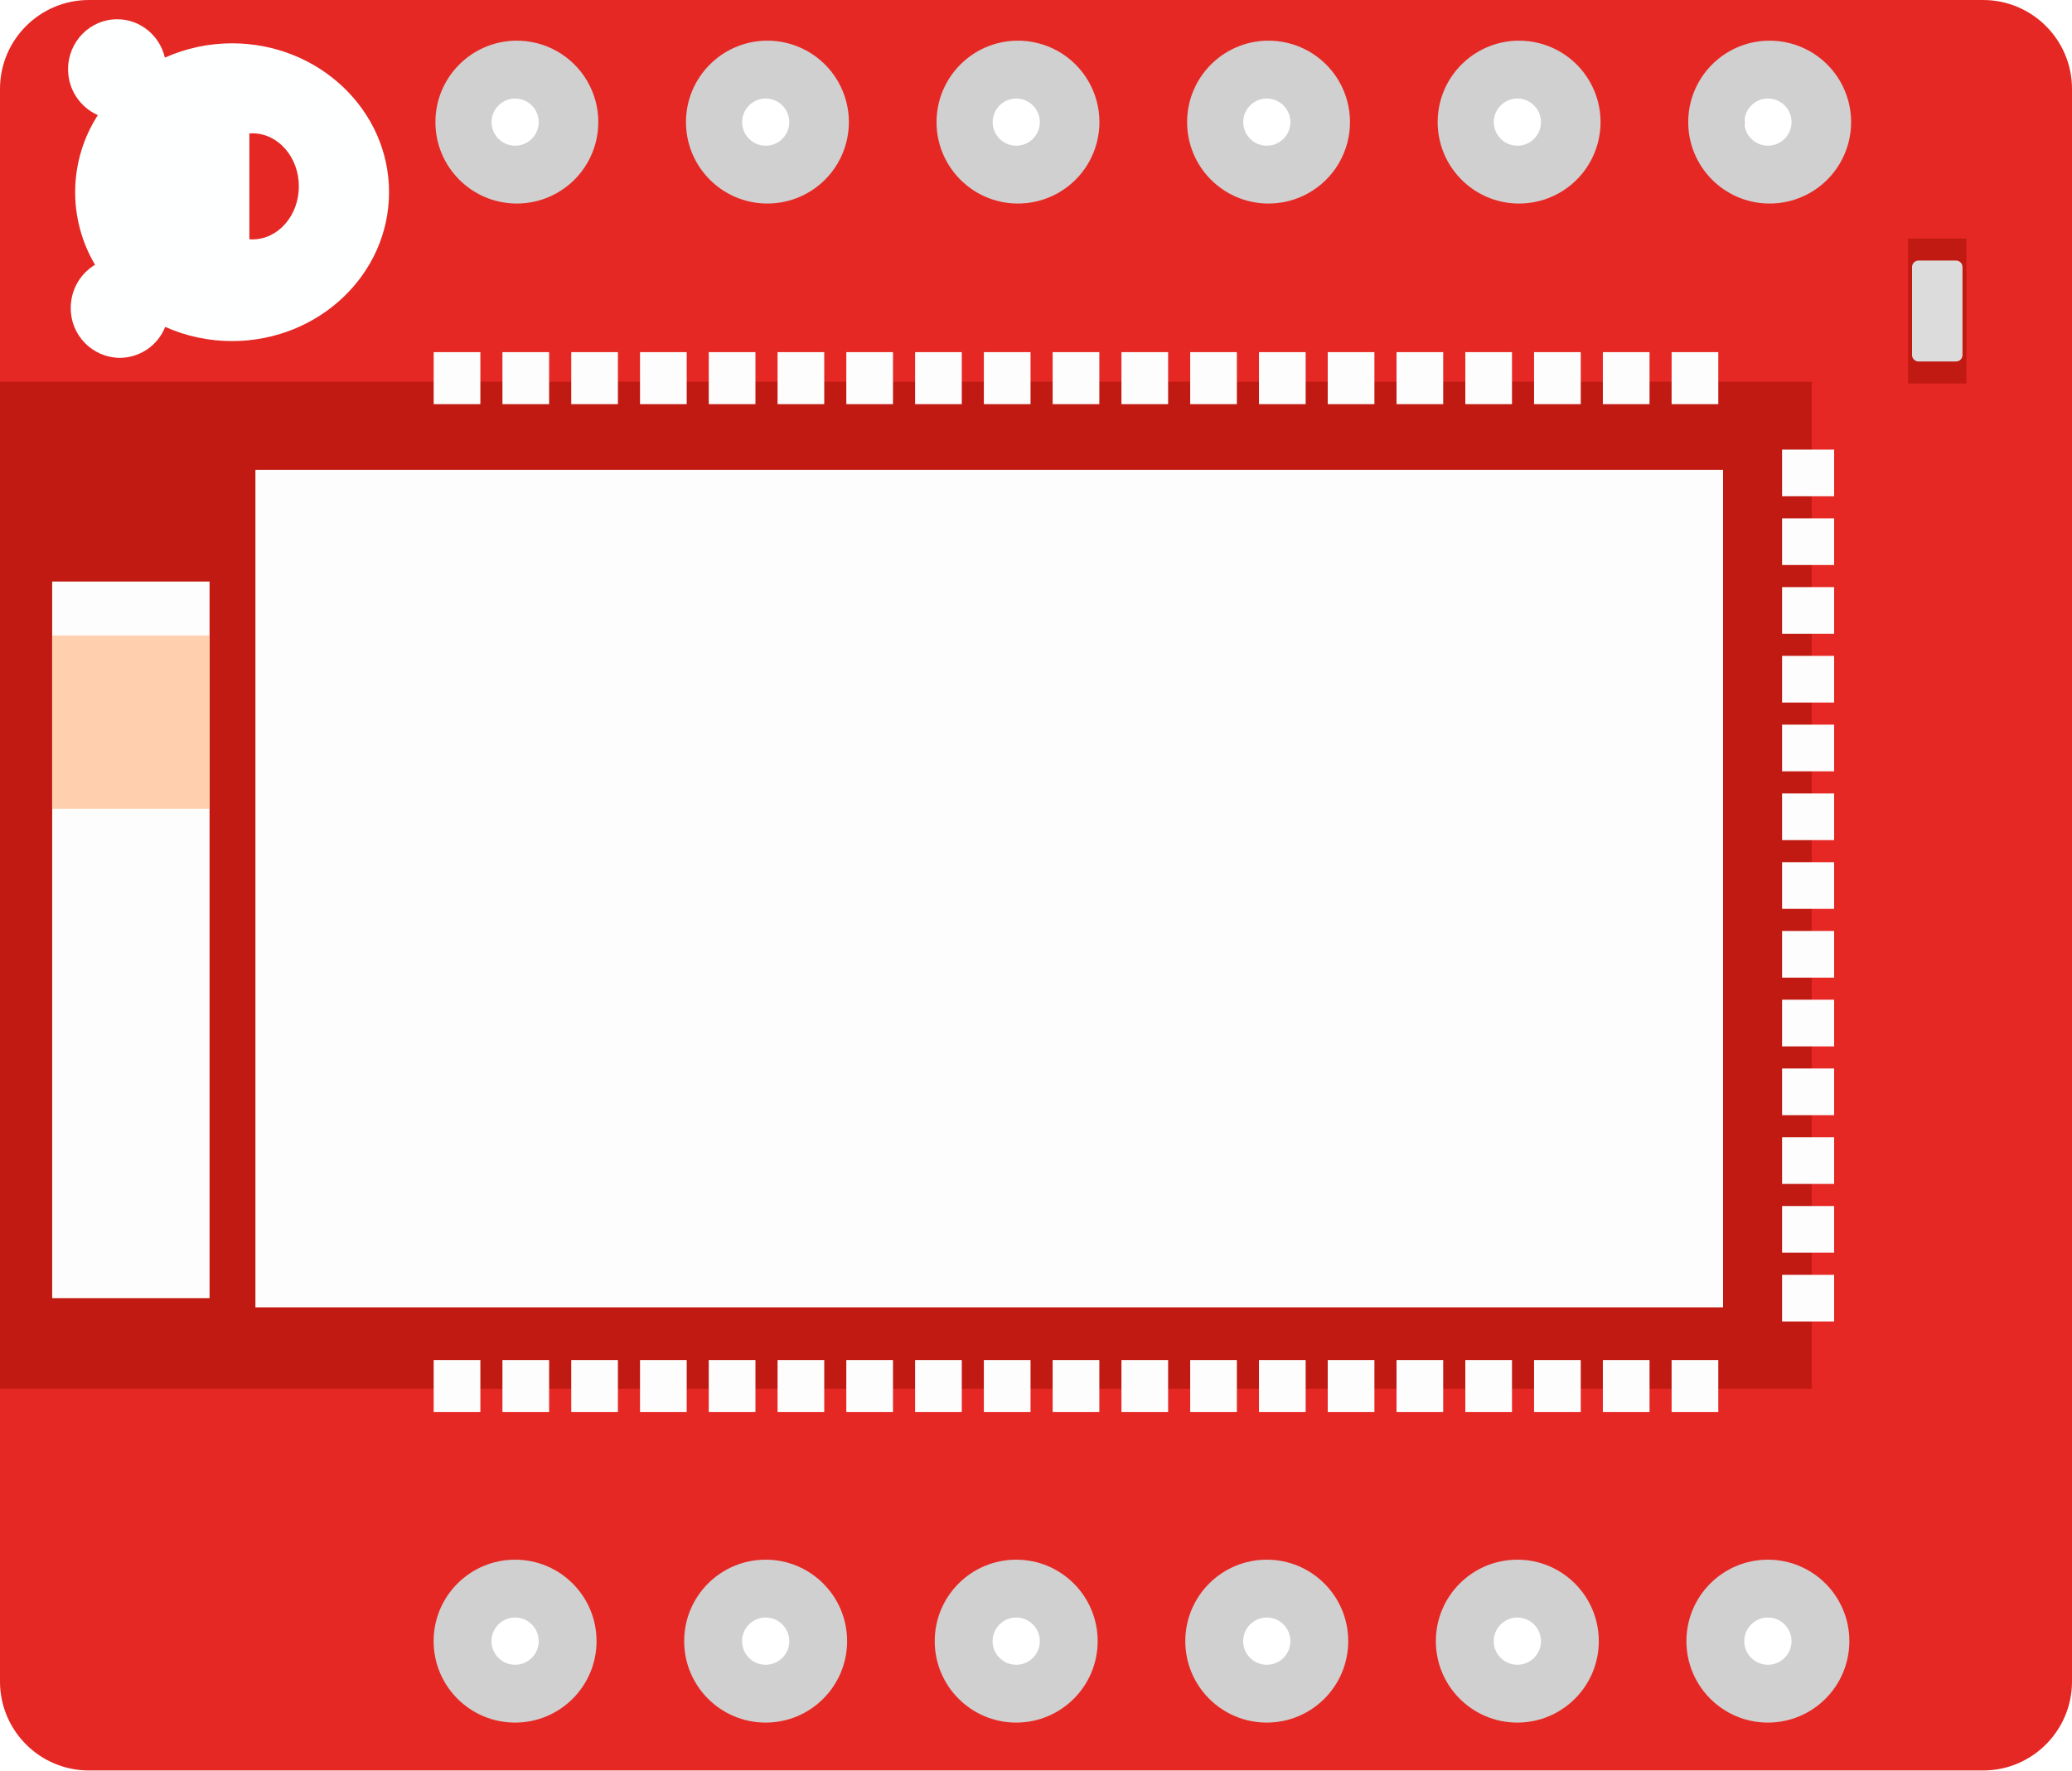
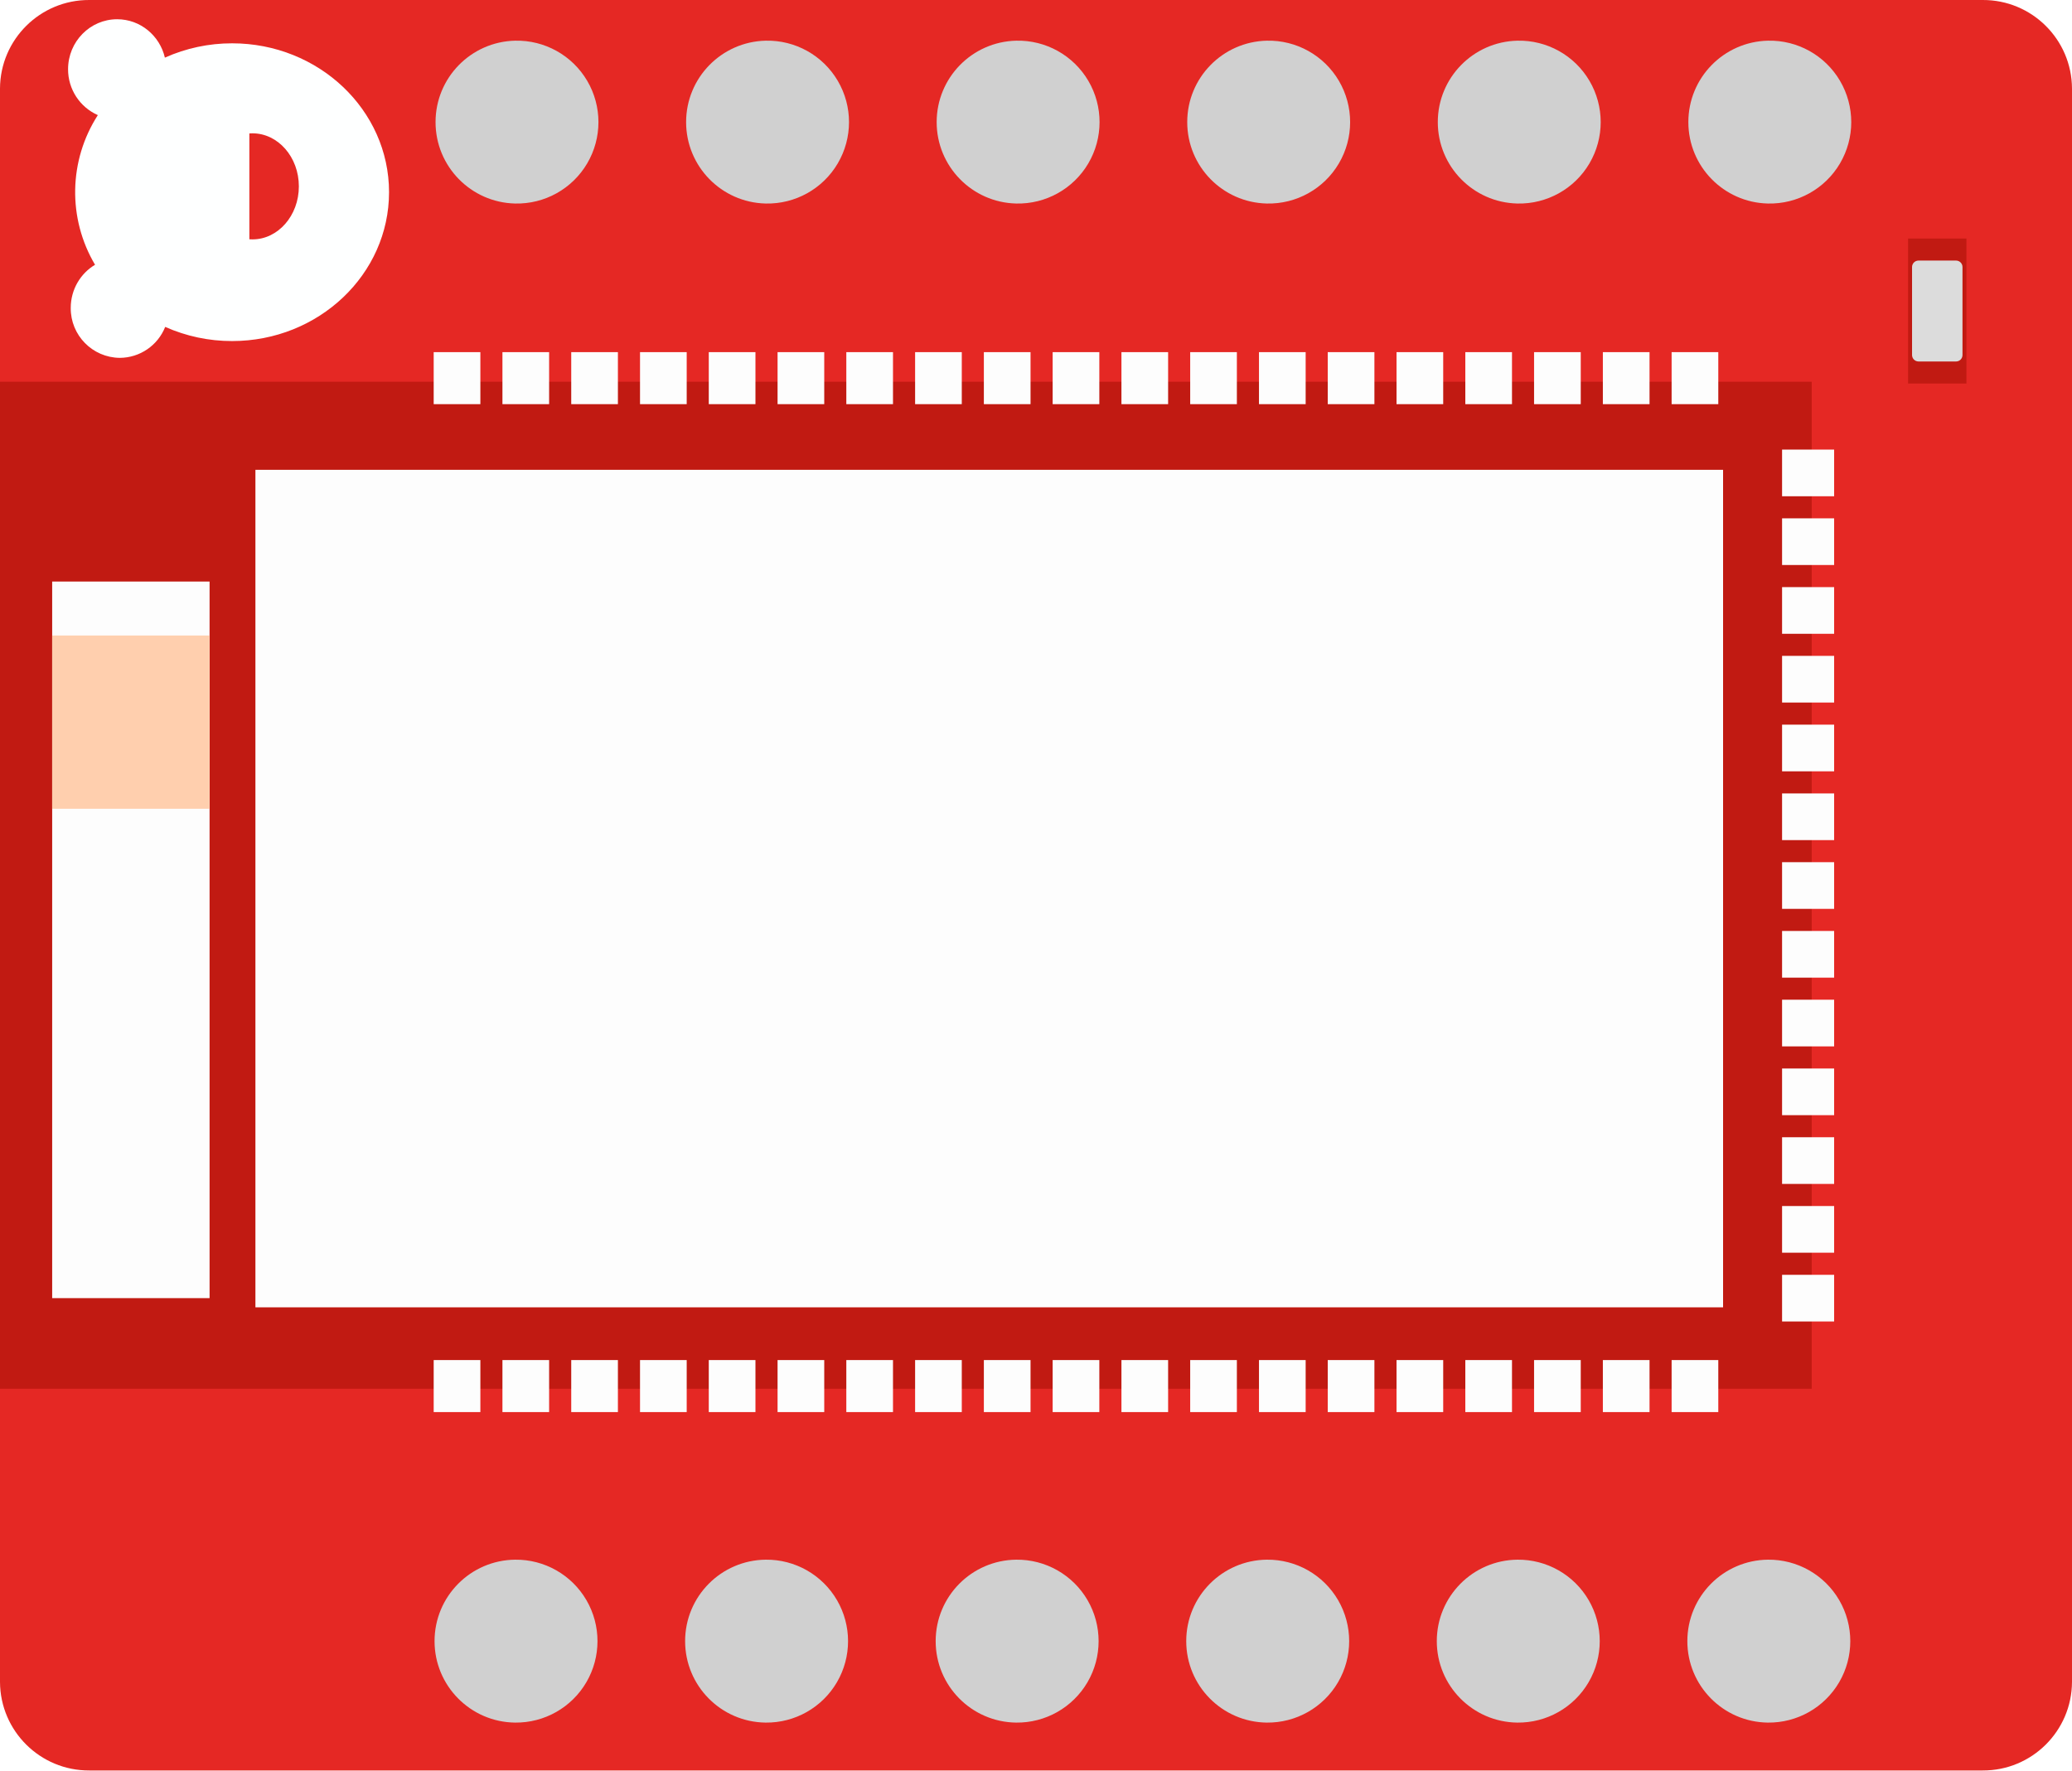
- <svg xmlns="http://www.w3.org/2000/svg" viewBox="0 0 55 47" fill-rule="evenodd" clip-rule="evenodd" stroke-linejoin="round" stroke-miterlimit="1.414">
-   <path d="M52.63 0A2.361 2.361 0 0 1 55 2.35v42.3A2.361 2.361 0 0 1 52.63 47H2.37A2.361 2.361 0 0 1 0 44.65V2.35A2.361 2.361 0 0 1 2.37 0h50.26zM40.608 42.321c.665 0 1.205.553 1.205 1.234 0 .681-.54 1.234-1.205 1.234-.666 0-1.206-.553-1.206-1.234 0-.681.54-1.234 1.206-1.234zm-6.783 0c.666 0 1.206.553 1.206 1.234 0 .681-.54 1.234-1.206 1.234-.665 0-1.205-.553-1.205-1.234 0-.681.54-1.234 1.205-1.234zm-6.782 0c.665 0 1.206.553 1.206 1.234 0 .681-.541 1.234-1.206 1.234-.666 0-1.206-.553-1.206-1.234 0-.681.54-1.234 1.206-1.234zm-6.783 0c.666 0 1.206.553 1.206 1.234 0 .681-.54 1.234-1.206 1.234-.665 0-1.205-.553-1.205-1.234 0-.681.54-1.234 1.205-1.234zm-6.782 0c.665 0 1.206.553 1.206 1.234 0 .681-.541 1.234-1.206 1.234-.665 0-1.206-.553-1.206-1.234 0-.681.541-1.234 1.206-1.234zm33.912-.078c.666 0 1.206.553 1.206 1.235 0 .681-.54 1.234-1.206 1.234-.665 0-1.205-.553-1.205-1.234 0-.682.54-1.235 1.205-1.235zM40.725 2.085c.665 0 1.205.553 1.205 1.234 0 .681-.54 1.234-1.205 1.234-.666 0-1.206-.553-1.206-1.234 0-.681.54-1.234 1.206-1.234zm-6.783 0c.666 0 1.206.553 1.206 1.234 0 .681-.54 1.234-1.206 1.234-.665 0-1.205-.553-1.205-1.234 0-.681.54-1.234 1.205-1.234zm-6.782 0c.665 0 1.205.553 1.205 1.234 0 .681-.54 1.234-1.205 1.234-.666 0-1.206-.553-1.206-1.234 0-.681.54-1.234 1.206-1.234zm-6.783 0c.666 0 1.206.553 1.206 1.234 0 .681-.54 1.234-1.206 1.234-.665 0-1.205-.553-1.205-1.234 0-.681.54-1.234 1.205-1.234zm-6.782 0c.665 0 1.206.553 1.206 1.234 0 .681-.541 1.234-1.206 1.234-.665 0-1.206-.553-1.206-1.234 0-.681.541-1.234 1.206-1.234zm33.912-.078c.666 0 1.206.553 1.206 1.234 0 .682-.54 1.235-1.206 1.235-.665 0-1.205-.553-1.205-1.235 0-.681.54-1.234 1.205-1.234z" fill="#e52824" />
-   <path fill="#c11a12" d="M0 10.134h48.091v26.733H0z" />
-   <path fill="#fdfdfd" d="M6.78 12.472h38.958v22.233H6.78zM1.385 15.438h4.178v19.023H1.385z" />
-   <path fill="#ffcfae" d="M1.385 16.87h4.178v4.6H1.385z" />
-   <g fill="#fdfdfd">
-     <path d="M40.721 9.348h1.239v1.381h-1.239zM38.896 9.348h1.239v1.381h-1.239zM37.07 9.348h1.239v1.381H37.07zM35.244 9.348h1.239v1.381h-1.239zM33.419 9.348h1.239v1.381h-1.239zM31.593 9.348h1.239v1.381h-1.239zM29.768 9.348h1.239v1.381h-1.239zM27.942 9.348h1.239v1.381h-1.239zM26.116 9.348h1.239v1.381h-1.239zM24.291 9.348h1.239v1.381h-1.239zM22.465 9.348h1.239v1.381h-1.239zM20.64 9.348h1.239v1.381H20.64zM18.814 9.348h1.239v1.381h-1.239zM16.989 9.348h1.239v1.381h-1.239zM15.163 9.348h1.239v1.381h-1.239zM13.337 9.348h1.239v1.381h-1.239zM11.512 9.348h1.239v1.381h-1.239zM44.372 9.348h1.239v1.381h-1.239zM42.547 9.348h1.239v1.381h-1.239z" />
+ <svg xmlns="http://www.w3.org/2000/svg" viewBox="0 0 190.79 163.039" stroke-miterlimit="1.414" version="1.1" id="svg5232" width="190.79" height="163.039" style="clip-rule:evenodd;fill-rule:evenodd;stroke-linejoin:round;stroke-miterlimit:1.414">
+   <defs id="defs5236" />
+   <path d="M 182.569,5.9843076e-5 A 8.19,8.19 0 0 1 190.79,8.152 V 154.887 a 8.19,8.19 0 0 1 -8.221,8.152 H 8.221 A 8.19,8.19 0 0 1 0,154.887 V 8.152 A 8.19,8.19 0 0 1 8.221,5.9843076e-5 Z M 140.865,146.808 c 2.307,0 4.18,1.918 4.18,4.281 0,2.362 -1.873,4.281 -4.18,4.281 -2.31,0 -4.184,-1.918 -4.184,-4.281 0,-2.362 1.873,-4.281 4.184,-4.281 z m -23.53,0 c 2.31,0 4.184,1.918 4.184,4.281 0,2.362 -1.873,4.281 -4.184,4.281 -2.307,0 -4.18,-1.918 -4.18,-4.281 0,-2.362 1.873,-4.281 4.18,-4.281 z m -23.526,0 c 2.307,0 4.184,1.918 4.184,4.281 0,2.362 -1.877,4.281 -4.184,4.281 -2.31,0 -4.184,-1.918 -4.184,-4.281 0,-2.362 1.873,-4.281 4.184,-4.281 z m -23.53,0 c 2.31,0 4.184,1.918 4.184,4.281 0,2.362 -1.873,4.281 -4.184,4.281 -2.307,0 -4.18,-1.918 -4.18,-4.281 0,-2.362 1.873,-4.281 4.18,-4.281 z m -23.526,0 c 2.307,0 4.184,1.918 4.184,4.281 0,2.362 -1.877,4.281 -4.184,4.281 -2.307,0 -4.184,-1.918 -4.184,-4.281 0,-2.362 1.877,-4.281 4.184,-4.281 z M 164.392,146.537 c 2.31,0 4.184,1.918 4.184,4.284 0,2.362 -1.873,4.281 -4.184,4.281 -2.307,0 -4.18,-1.918 -4.18,-4.281 0,-2.366 1.873,-4.284 4.18,-4.284 z M 141.271,7.233 c 2.307,0 4.18,1.918 4.18,4.281 0,2.362 -1.873,4.281 -4.18,4.281 -2.31,0 -4.184,-1.918 -4.184,-4.281 0,-2.362 1.873,-4.281 4.184,-4.281 z m -23.53,0 c 2.31,0 4.184,1.918 4.184,4.281 0,2.362 -1.873,4.281 -4.184,4.281 -2.307,0 -4.18,-1.918 -4.18,-4.281 0,-2.362 1.873,-4.281 4.18,-4.281 z m -23.526,0 c 2.307,0 4.18,1.918 4.18,4.281 0,2.362 -1.873,4.281 -4.18,4.281 -2.31,0 -4.184,-1.918 -4.184,-4.281 0,-2.362 1.873,-4.281 4.184,-4.281 z m -23.53,0 c 2.31,0 4.184,1.918 4.184,4.281 0,2.362 -1.873,4.281 -4.184,4.281 -2.307,0 -4.18,-1.918 -4.18,-4.281 0,-2.362 1.873,-4.281 4.18,-4.281 z m -23.526,0 c 2.307,0 4.184,1.918 4.184,4.281 0,2.362 -1.877,4.281 -4.184,4.281 -2.307,0 -4.184,-1.918 -4.184,-4.281 0,-2.362 1.877,-4.281 4.184,-4.281 z m 117.638,-0.271 c 2.31,0 4.184,1.918 4.184,4.281 0,2.366 -1.873,4.284 -4.184,4.284 -2.307,0 -4.18,-1.918 -4.18,-4.284 0,-2.362 1.873,-4.281 4.18,-4.281 z" id="path5198" style="fill:#e52824;stroke-width:3.469" />
+   <path d="M 0,35.154 H 166.823 V 127.888 H 0 Z" id="path5200" style="fill:#c11a12;stroke-width:3.469" />
+   <path d="M 23.519,43.264 H 158.661 V 120.389 H 23.519 Z M 4.804,53.553 H 19.298 V 119.542 H 4.804 Z" id="path5202" style="fill:#fdfdfd;stroke-width:3.469" />
+   <path d="M 4.804,58.521 H 19.298 V 74.478 H 4.804 Z" id="path5204" style="fill:#ffcfae;stroke-width:3.469" />
+   <g id="g5208" style="fill:#fdfdfd" transform="matrix(3.468909,0,0,3.468909,0,5.9843076e-5)">
+     <path d="m 40.721,9.348 h 1.239 v 1.381 h -1.239 z m -1.825,0 h 1.239 v 1.381 h -1.239 z m -1.826,0 h 1.239 v 1.381 H 37.07 Z m -1.826,0 h 1.239 v 1.381 h -1.239 z m -1.825,0 h 1.239 v 1.381 h -1.239 z m -1.826,0 h 1.239 v 1.381 h -1.239 z m -1.825,0 h 1.239 v 1.381 h -1.239 z m -1.826,0 h 1.239 v 1.381 h -1.239 z m -1.826,0 h 1.239 v 1.381 h -1.239 z m -1.825,0 h 1.239 v 1.381 h -1.239 z m -1.826,0 h 1.239 v 1.381 h -1.239 z m -1.825,0 h 1.239 v 1.381 H 20.64 Z m -1.826,0 h 1.239 v 1.381 h -1.239 z m -1.825,0 h 1.239 v 1.381 h -1.239 z m -1.826,0 h 1.239 v 1.381 h -1.239 z m -1.826,0 h 1.239 v 1.381 h -1.239 z m -1.825,0 h 1.239 v 1.381 h -1.239 z m 32.86,0 h 1.239 v 1.381 h -1.239 z m -1.825,0 h 1.239 v 1.381 h -1.239 z" id="path5206" />
  </g>
-   <g fill="#fdfdfd">
-     <path d="M40.721 36.105h1.239v1.381h-1.239zM38.896 36.105h1.239v1.381h-1.239zM37.07 36.105h1.239v1.381H37.07zM35.244 36.105h1.239v1.381h-1.239zM33.419 36.105h1.239v1.381h-1.239zM31.593 36.105h1.239v1.381h-1.239zM29.768 36.105h1.239v1.381h-1.239zM27.942 36.105h1.239v1.381h-1.239zM26.116 36.105h1.239v1.381h-1.239zM24.291 36.105h1.239v1.381h-1.239zM22.465 36.105h1.239v1.381h-1.239zM20.64 36.105h1.239v1.381H20.64zM18.814 36.105h1.239v1.381h-1.239zM16.989 36.105h1.239v1.381h-1.239zM15.163 36.105h1.239v1.381h-1.239zM13.337 36.105h1.239v1.381h-1.239zM11.512 36.105h1.239v1.381h-1.239zM44.372 36.105h1.239v1.381h-1.239zM42.547 36.105h1.239v1.381h-1.239z" />
+   <g id="g5212" style="fill:#fdfdfd" transform="matrix(3.468909,0,0,3.468909,0,5.9843076e-5)">
+     <path d="m 40.721,36.105 h 1.239 v 1.381 h -1.239 z m -1.825,0 h 1.239 v 1.381 h -1.239 z m -1.826,0 h 1.239 v 1.381 H 37.07 Z m -1.826,0 h 1.239 v 1.381 h -1.239 z m -1.825,0 h 1.239 v 1.381 h -1.239 z m -1.826,0 h 1.239 v 1.381 h -1.239 z m -1.825,0 h 1.239 v 1.381 h -1.239 z m -1.826,0 h 1.239 v 1.381 h -1.239 z m -1.826,0 h 1.239 v 1.381 h -1.239 z m -1.825,0 h 1.239 v 1.381 h -1.239 z m -1.826,0 h 1.239 v 1.381 h -1.239 z m -1.825,0 h 1.239 v 1.381 H 20.64 Z m -1.826,0 h 1.239 v 1.381 h -1.239 z m -1.825,0 h 1.239 v 1.381 h -1.239 z m -1.826,0 h 1.239 v 1.381 h -1.239 z m -1.826,0 h 1.239 v 1.381 h -1.239 z m -1.825,0 h 1.239 v 1.381 h -1.239 z m 32.86,0 h 1.239 v 1.381 h -1.239 z m -1.825,0 h 1.239 v 1.381 h -1.239 z" id="path5210" />
  </g>
-   <g fill="#fdfdfd">
-     <path d="M47.304 15.586v1.239h1.382v-1.239h-1.382zM47.304 17.411v1.239h1.382v-1.239h-1.382zM47.304 19.237v1.239h1.382v-1.239h-1.382zM47.304 21.063v1.239h1.382v-1.239h-1.382zM47.304 22.888v1.239h1.382v-1.239h-1.382zM47.304 24.714v1.239h1.382v-1.239h-1.382zM47.304 26.539v1.239h1.382v-1.239h-1.382zM47.304 28.365v1.239h1.382v-1.239h-1.382zM47.304 30.19v1.239h1.382V30.19h-1.382zM47.304 32.016v1.239h1.382v-1.239h-1.382zM47.304 33.842v1.239h1.382v-1.239h-1.382zM47.304 11.935v1.239h1.382v-1.239h-1.382zM47.304 13.76v1.239h1.382V13.76h-1.382z" />
+   <g id="g5216" style="fill:#fdfdfd" transform="matrix(3.468909,0,0,3.468909,0,5.9843076e-5)">
+     <path d="m 47.304,15.586 v 1.239 h 1.382 v -1.239 z m 0,1.825 v 1.239 h 1.382 v -1.239 z m 0,1.826 v 1.239 h 1.382 v -1.239 z m 0,1.826 v 1.239 h 1.382 v -1.239 z m 0,1.825 v 1.239 h 1.382 v -1.239 z m 0,1.826 v 1.239 h 1.382 v -1.239 z m 0,1.825 v 1.239 h 1.382 v -1.239 z m 0,1.826 v 1.239 h 1.382 v -1.239 z m 0,1.825 v 1.239 h 1.382 V 30.19 Z m 0,1.826 v 1.239 h 1.382 v -1.239 z m 0,1.826 v 1.239 h 1.382 v -1.239 z m 0,-21.907 v 1.239 h 1.382 v -1.239 z m 0,1.825 v 1.239 h 1.382 V 13.76 Z" id="path5214" />
  </g>
-   <path fill="#c11a12" d="M50.649 6.332h1.549v3.849h-1.549z" />
-   <path d="M52.093 7.088v2.336a.171.171 0 0 1-.171.172h-.997a.172.172 0 0 1-.171-.172V7.088c0-.094.077-.171.171-.171h.997c.094 0 .171.077.171.171z" fill="#dcdcdc" fill-rule="nonzero" />
-   <g fill="#d0d0d0">
-     <path d="M20.325 1.08a2.162 2.162 0 1 1-.001 4.323 2.162 2.162 0 0 1 .001-4.323zm0 1.536a.626.626 0 1 1 0 1.252.626.626 0 0 1 0-1.252zM46.929 1.08a2.162 2.162 0 1 1-.001 4.323 2.162 2.162 0 0 1 .001-4.323zm0 1.536a.626.626 0 1 1 0 1.252.626.626 0 0 1 0-1.252zM40.278 1.08a2.162 2.162 0 1 1-.001 4.323 2.162 2.162 0 0 1 .001-4.323zm0 1.536a.626.626 0 1 1 0 1.252.626.626 0 0 1 0-1.252zM33.627 1.08a2.162 2.162 0 1 1-.001 4.323 2.162 2.162 0 0 1 .001-4.323zm0 1.536a.626.626 0 1 1 0 1.252.626.626 0 0 1 0-1.252zM26.976 1.08a2.162 2.162 0 1 1-.001 4.323 2.162 2.162 0 0 1 .001-4.323zm0 1.536a.626.626 0 1 1 0 1.252.626.626 0 0 1 0-1.252zM13.674 1.08a2.162 2.162 0 1 1-.001 4.323 2.162 2.162 0 0 1 .001-4.323zm0 1.536a.626.626 0 1 1 0 1.252.626.626 0 0 1 0-1.252z" />
-   </g>
-   <g fill="#d0d0d0">
-     <path d="M20.325 41.404a2.162 2.162 0 1 1-.003 4.325 2.162 2.162 0 0 1 .003-4.325zm0 1.536a.627.627 0 1 1-.002 1.254.627.627 0 0 1 .002-1.254zM46.929 41.404a2.162 2.162 0 1 1-.003 4.325 2.162 2.162 0 0 1 .003-4.325zm0 1.536a.627.627 0 1 1-.002 1.254.627.627 0 0 1 .002-1.254zM40.278 41.404a2.162 2.162 0 1 1-.003 4.325 2.162 2.162 0 0 1 .003-4.325zm0 1.536a.627.627 0 1 1-.002 1.254.627.627 0 0 1 .002-1.254zM33.627 41.404a2.162 2.162 0 1 1-.003 4.325 2.162 2.162 0 0 1 .003-4.325zm0 1.536a.627.627 0 1 1-.002 1.254.627.627 0 0 1 .002-1.254zM26.976 41.404a2.162 2.162 0 1 1-.003 4.325 2.162 2.162 0 0 1 .003-4.325zm0 1.536a.627.627 0 1 1-.002 1.254.627.627 0 0 1 .002-1.254zM13.674 41.404a2.162 2.162 0 1 1-.003 4.325 2.162 2.162 0 0 1 .003-4.325zm0 1.536a.627.627 0 1 1-.002 1.254.627.627 0 0 1 .002-1.254z" />
-   </g>
-   <path d="M2.597 3.056a1.328 1.328 0 0 1-.79-1.219c0-.732.584-1.326 1.303-1.326.615 0 1.131.435 1.267 1.019a4.348 4.348 0 0 1 1.784-.38c2.299 0 4.166 1.771 4.166 3.952S8.46 9.054 6.161 9.054a4.343 4.343 0 0 1-1.776-.376A1.304 1.304 0 0 1 3.18 9.5a1.314 1.314 0 0 1-1.302-1.326c0-.488.259-.915.645-1.145a3.78 3.78 0 0 1 .074-3.973zm4.022.486c.027-.002.054-.003.082-.003.68 0 1.232.631 1.232 1.408 0 .777-.552 1.408-1.232 1.408-.028 0-.055-.001-.082-.003v-2.81z" fill="#feffff" />
+   <path d="m 175.697,21.965 h 5.373 v 13.352 h -5.373 z" id="path5218" style="fill:#c11a12;stroke-width:3.469" />
+   <path d="m 180.706,24.588 v 8.103 a 0.593,0.593 0 0 1 -0.593,0.597 h -3.458 a 0.597,0.597 0 0 1 -0.593,-0.597 v -8.103 c 0,-0.326 0.267,-0.593 0.593,-0.593 h 3.458 c 0.326,0 0.593,0.267 0.593,0.593 z" id="LED" style="fill:#dcdcdc;fill-rule:nonzero;stroke-width:3.469" />
+   <path style="fill:#d0d0d0;stroke-width:3.469" d="m 70.506,3.746 a 7.5,7.5 0 1 1 -0.004,14.996 7.5,7.5 0 0 1 0.004,-14.996 z" id="D2_A2_SDA_SS" />
+   <path style="fill:#d0d0d0;stroke-width:3.469" d="m 162.792,3.746 a 7.5,7.5 0 1 1 -0.003,14.996 7.5,7.5 0 0 1 0.003,-14.996 z" id="GND2" />
+   <path style="fill:#d0d0d0;stroke-width:3.469" d="m 139.721,3.746 a 7.5,7.5 0 1 1 -0.003,14.996 7.5,7.5 0 0 1 0.003,-14.996 z" id="D3_A3_SCL_SCK" />
+   <path style="fill:#d0d0d0;stroke-width:3.469" d="m 116.649,3.746 a 7.5,7.5 0 1 1 -0.003,14.996 7.5,7.5 0 0 1 0.003,-14.996 z" id="D0_A0_RX_MISO" />
+   <path style="fill:#d0d0d0;stroke-width:3.469" d="m 93.577,3.746 a 7.5,7.5 0 1 1 -0.004,14.996 7.5,7.5 0 0 1 0.004,-14.996 z" id="D1_A1_MOSI_TX" />
+   <path style="fill:#d0d0d0;stroke-width:3.469" d="m 47.434,3.746 a 7.5,7.5 0 1 1 -0.004,14.996 7.5,7.5 0 0 1 0.004,-14.996 z" id="VDD" />
+   <path style="fill:#d0d0d0;stroke-width:3.469" d="m 70.506,143.627 a 7.502,7.502 0 1 1 -0.01,15.003 7.502,7.502 0 0 1 0.01,-15.003 z" id="SWDIO" />
+   <path style="fill:#d0d0d0;stroke-width:3.469" d="m 162.792,143.627 a 7.502,7.502 0 1 1 -0.01,15.003 7.502,7.502 0 0 1 0.01,-15.003 z" id="VIN" />
+   <path style="fill:#d0d0d0;stroke-width:3.469" d="m 139.721,143.627 a 7.502,7.502 0 1 1 -0.01,15.003 7.502,7.502 0 0 1 0.01,-15.003 z" id="GND" />
+   <path style="fill:#d0d0d0;stroke-width:3.469" d="m 116.649,143.627 a 7.502,7.502 0 1 1 -0.01,15.003 7.502,7.502 0 0 1 0.01,-15.003 z" id="A5_D5" />
+   <path style="fill:#d0d0d0;stroke-width:3.469" d="m 93.577,143.627 a 7.502,7.502 0 1 1 -0.01,15.003 7.502,7.502 0 0 1 0.01,-15.003 z" id="A4_D4" />
+   <path style="fill:#d0d0d0;stroke-width:3.469" d="m 47.434,143.627 a 7.502,7.502 0 1 1 -0.01,15.003 7.502,7.502 0 0 1 0.01,-15.003 z" id="SWCLK" />
+   <path d="M 9.009,10.601 A 4.607,4.607 0 0 1 6.268,6.372 c 0,-2.539 2.026,-4.6 4.52,-4.6 2.133,0 3.923,1.509 4.395,3.535 a 15.083,15.083 0 0 1 6.189,-1.318 c 7.975,0 14.451,6.143 14.451,13.709 0,7.566 -6.476,13.709 -14.451,13.709 a 15.065,15.065 0 0 1 -6.161,-1.304 4.523,4.523 0 0 1 -4.18,2.851 4.558,4.558 0 0 1 -4.517,-4.6 c 0,-1.693 0.898,-3.174 2.237,-3.972 A 13.112,13.112 0 0 1 9.009,10.601 Z m 13.952,1.686 c 0.094,-0.007 0.187,-0.01 0.284,-0.01 2.359,0 4.274,2.189 4.274,4.884 0,2.695 -1.915,4.884 -4.274,4.884 -0.097,0 -0.191,-0.004 -0.284,-0.01 z" id="path5230" style="fill:#feffff;stroke-width:3.469" />
</svg>
